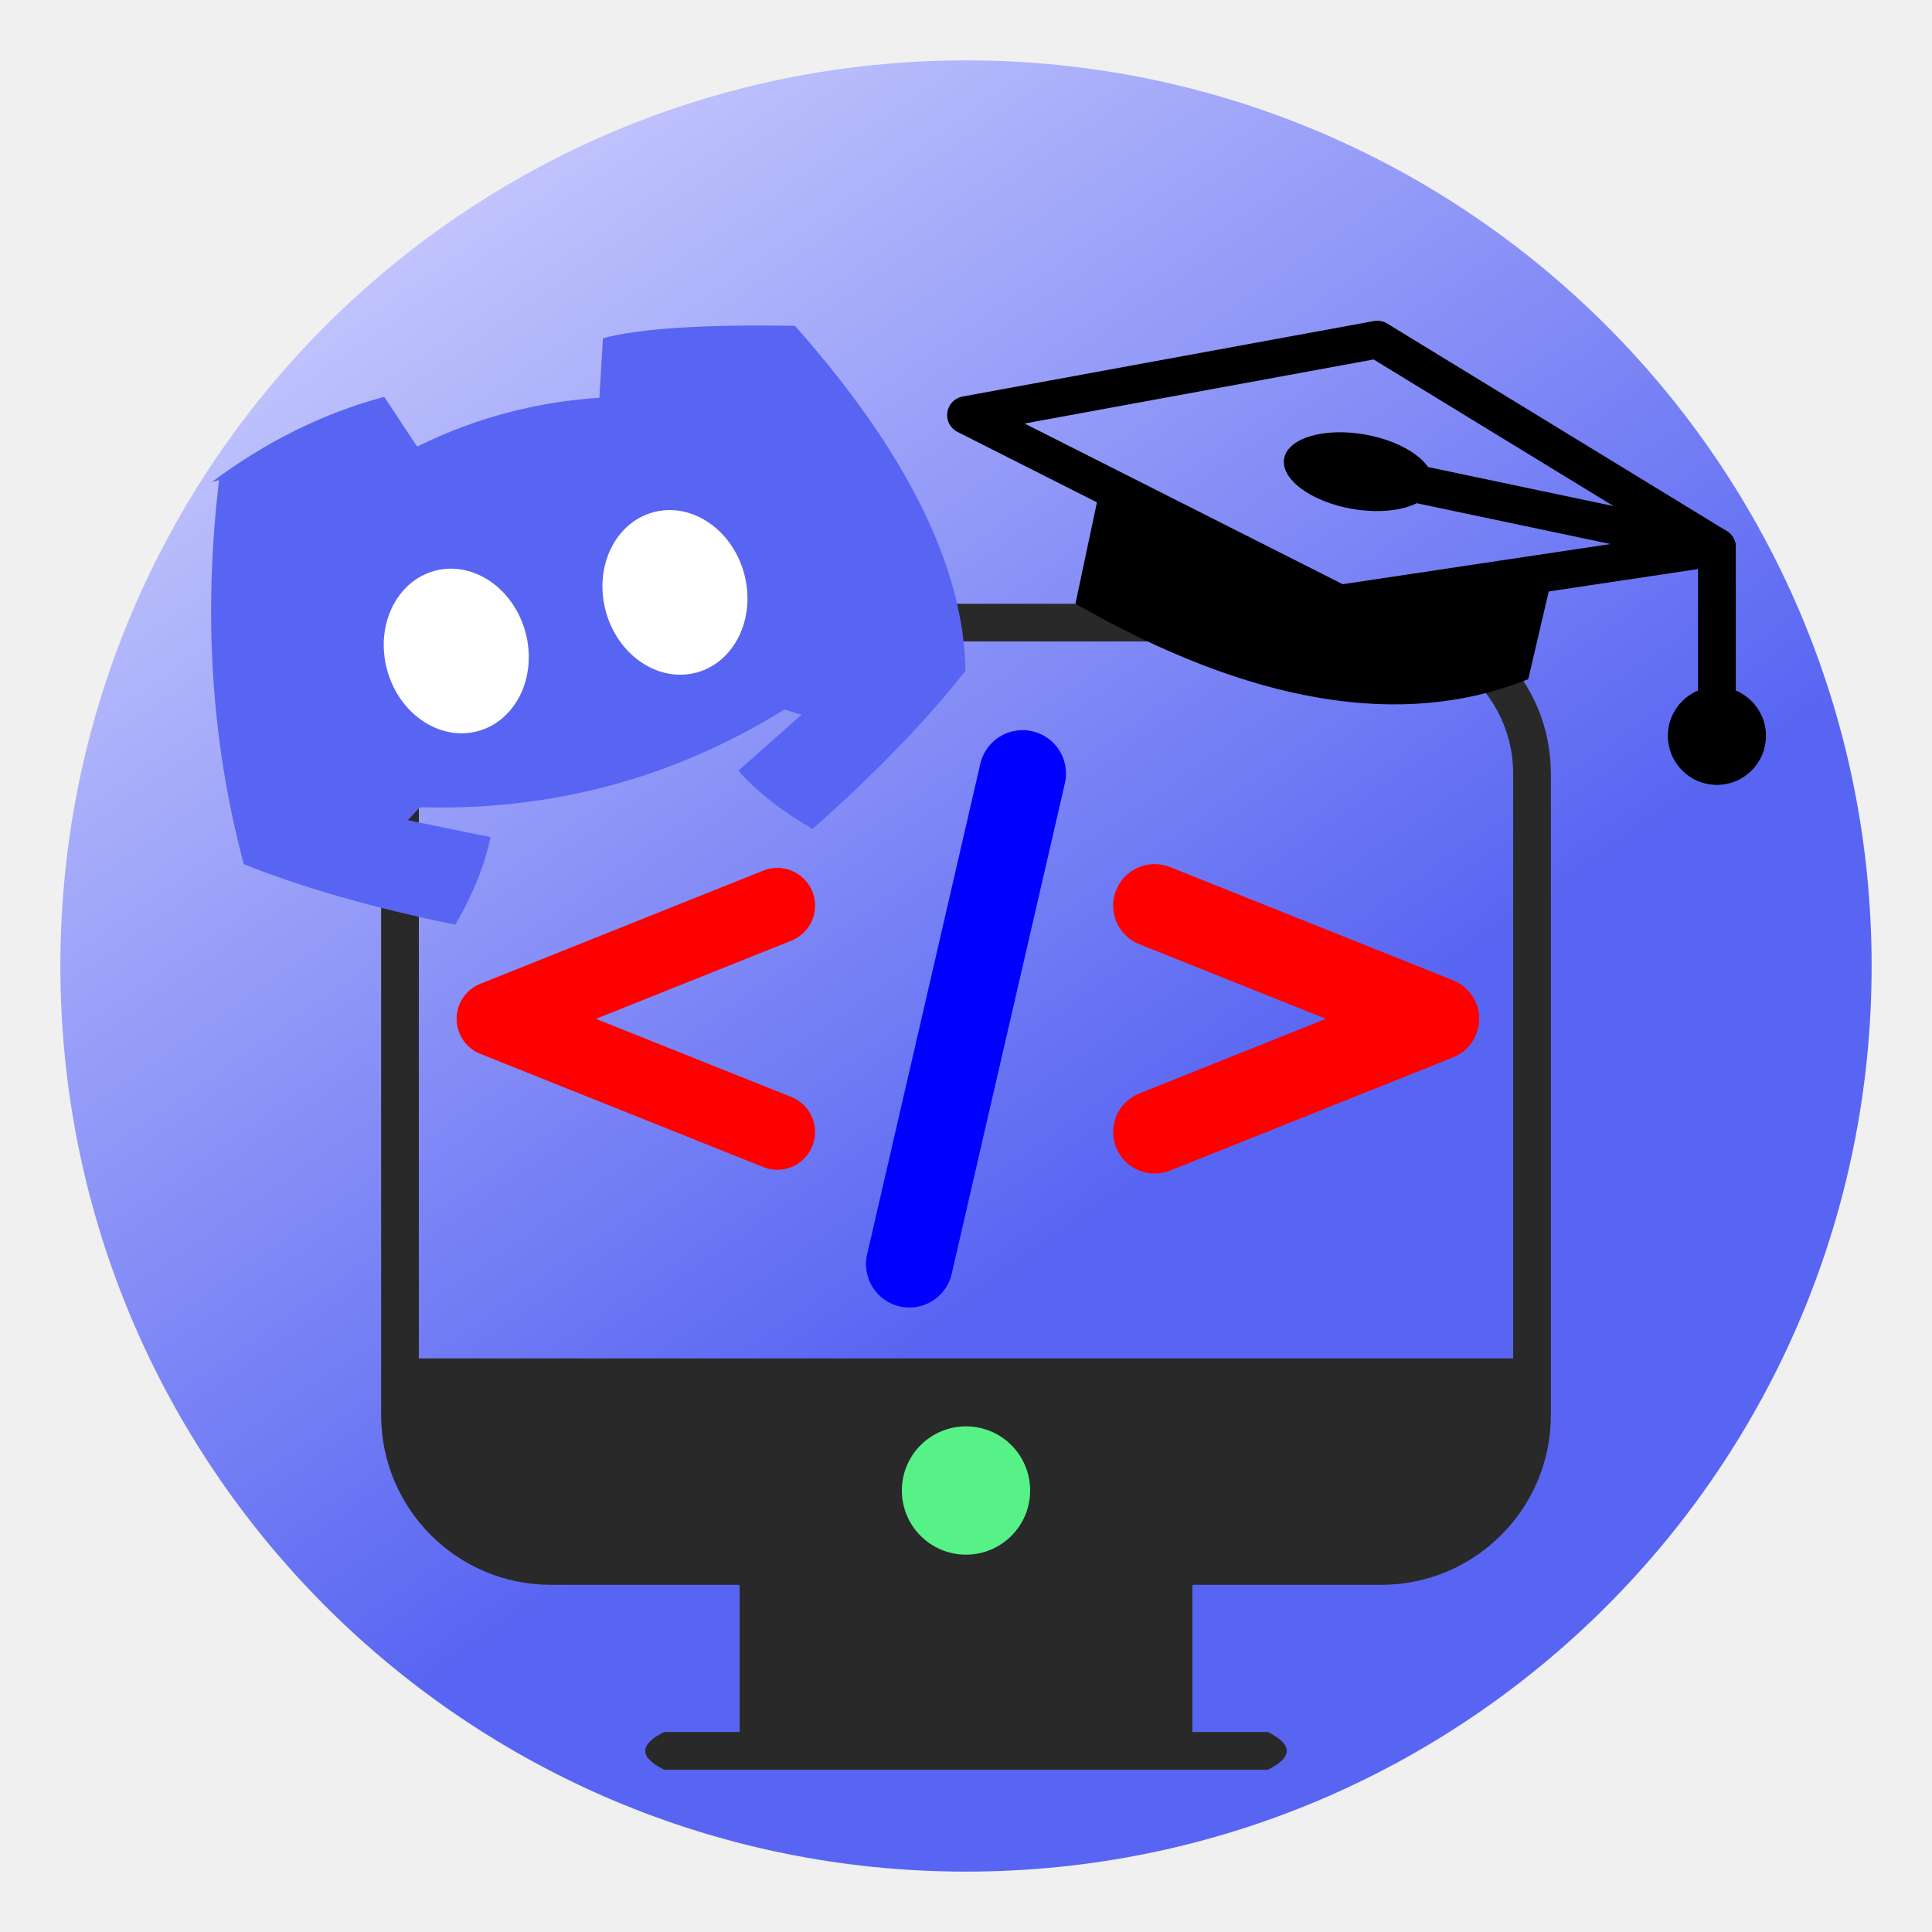
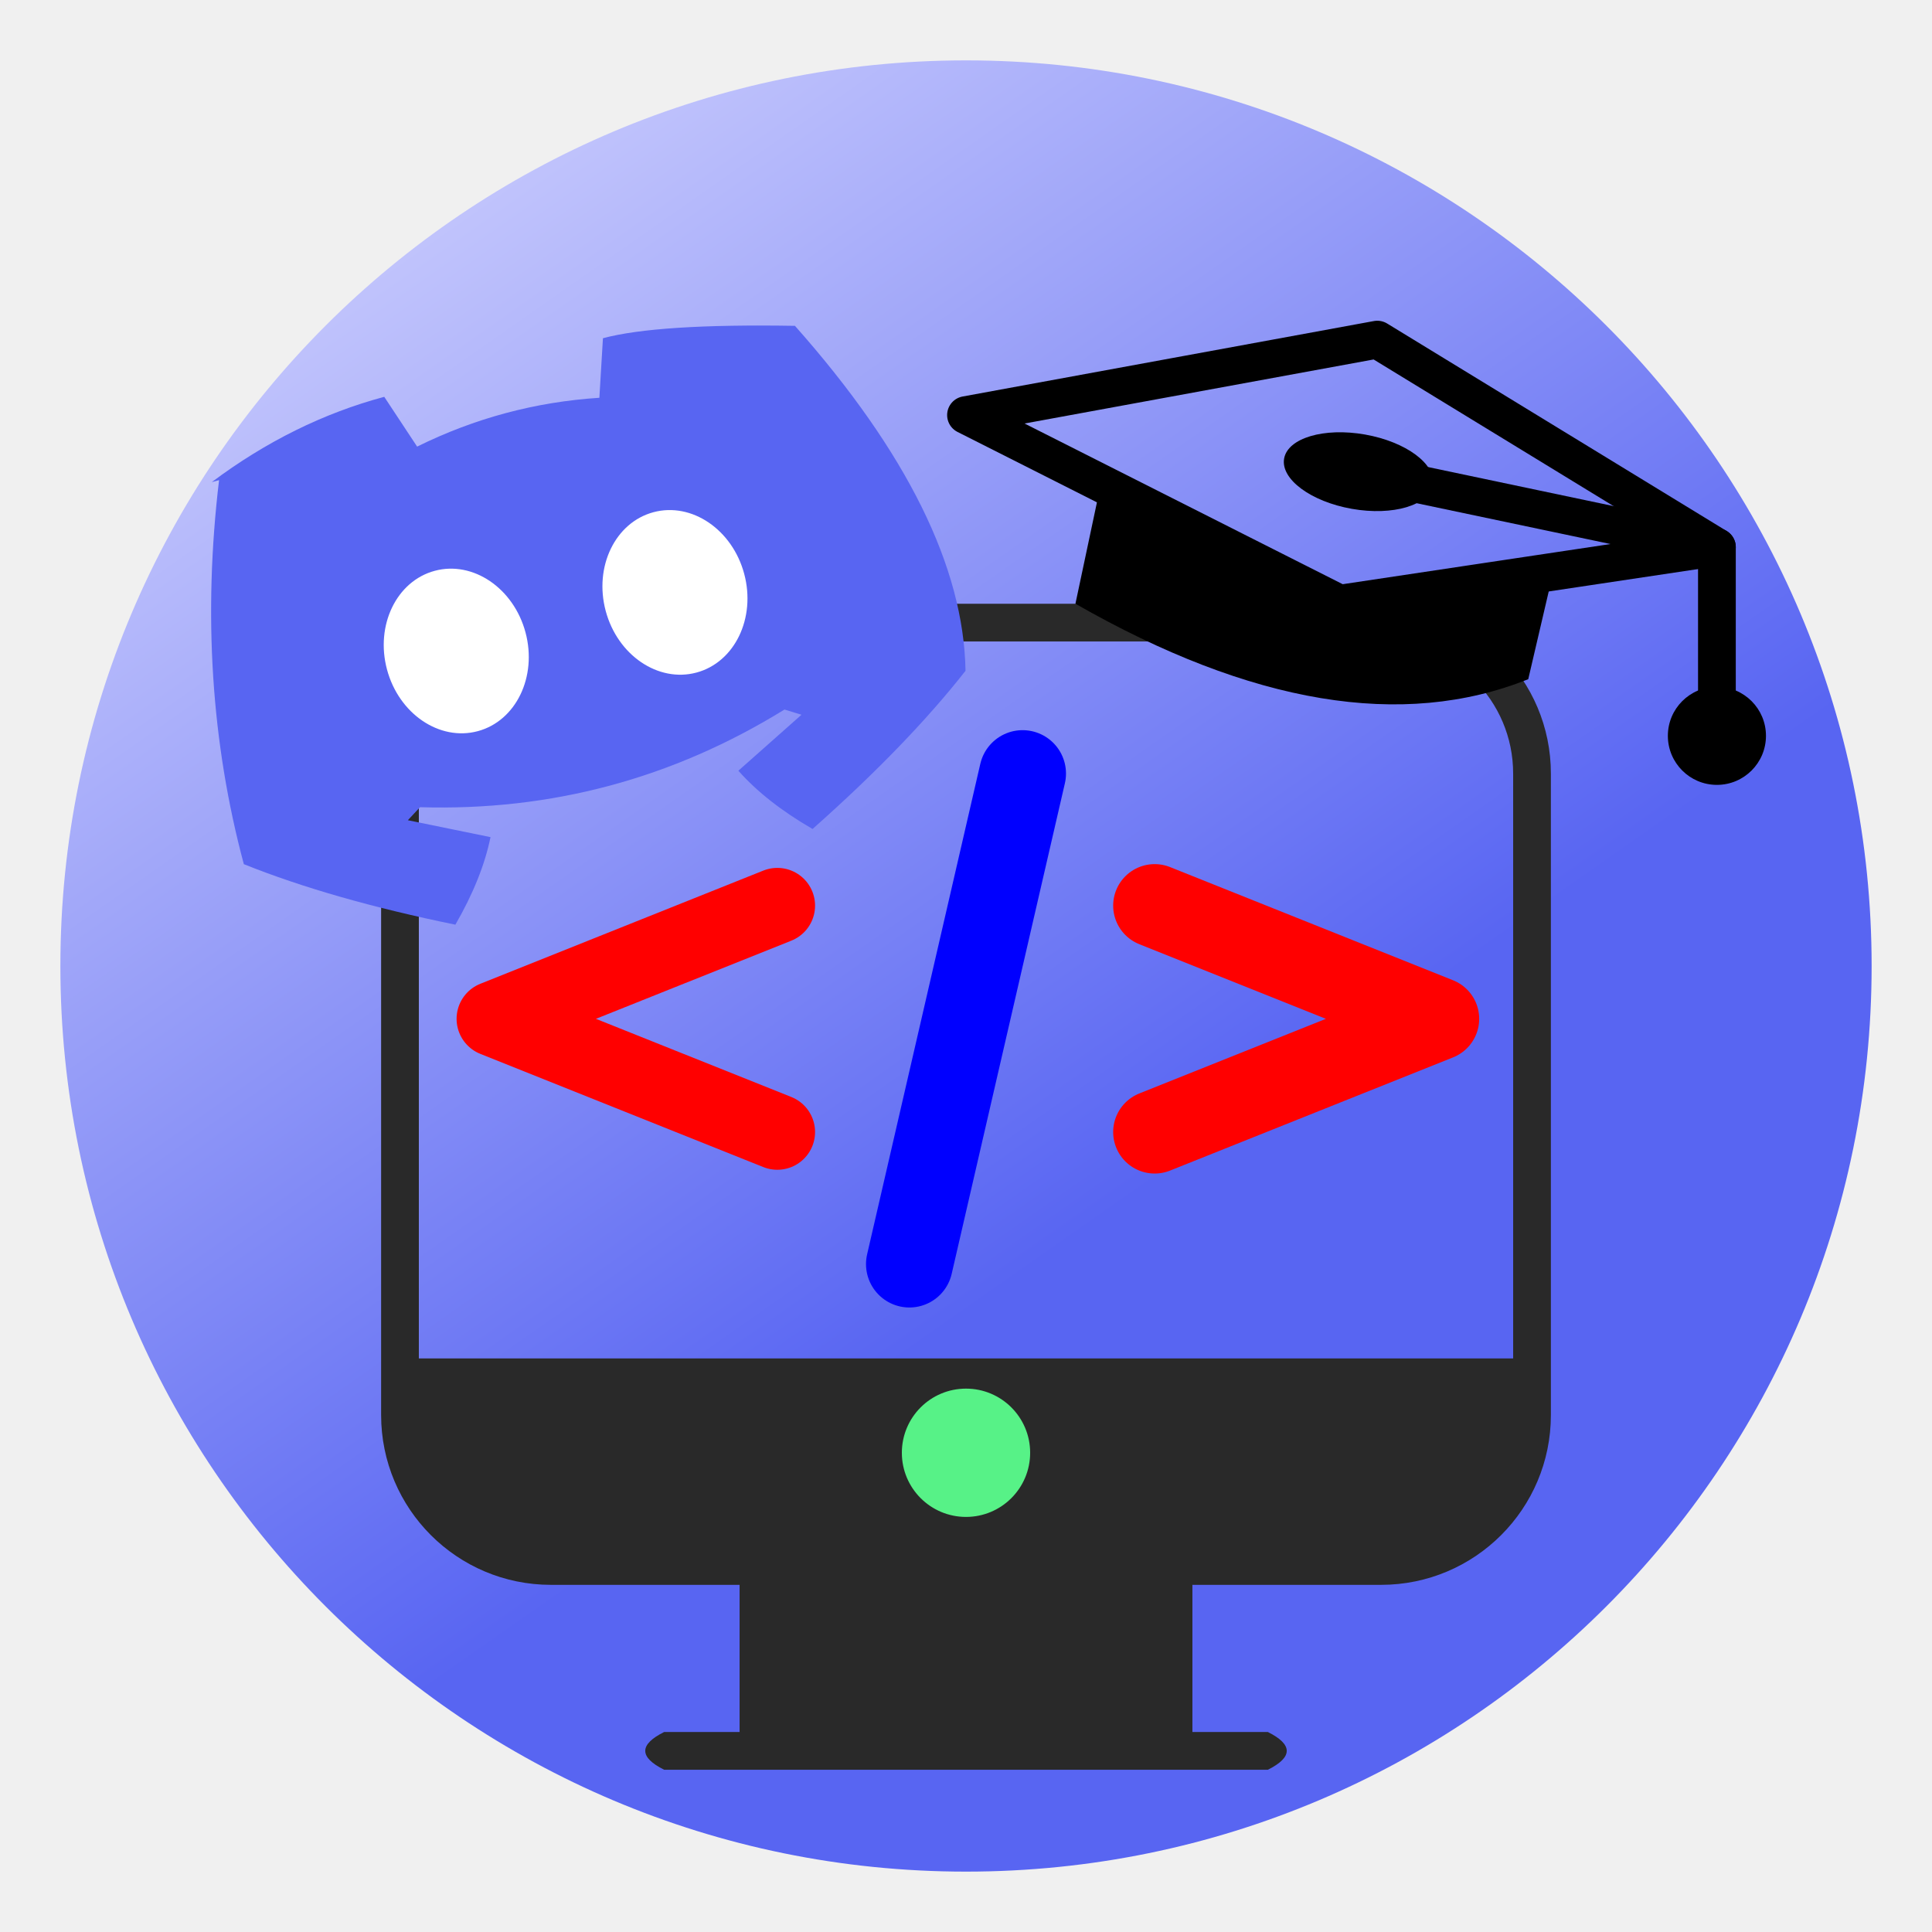
<svg xmlns="http://www.w3.org/2000/svg" viewBox="0 0 512 512">
  <defs>
    <linearGradient id="grad" x1="70%" y1="100%" x2="0%" y2="0%">
      <stop offset="0%" style="stop-color:#5865F2" />
      <stop offset="30%" style="stop-color:#5865F2" />
      <stop offset="100%" style="stop-color:#DFDFFF" />
    </linearGradient>
  </defs>
  <circle cx="256" cy="256" r="240" fill="url(#grad)" />
  <path d="M 206 240               l -75 30 75 30" fill="None" stroke="red" stroke-width="20" stroke-linecap="round" stroke-linejoin="round" />
  <path d="M 306 240              l 75 30 -75 30" fill="None" stroke="red" stroke-width="22" stroke-linecap="round" stroke-linejoin="round" />
  <path d="M 271 205              l -30 130" fill="None" stroke="blue" stroke-width="23" stroke-linecap="round" stroke-linejoin="round" />
  <g stroke="#292929" fill="#292929">
    <rect x="106" y="165" width="300" height="250" fill="None" stroke-width="10" rx="40" />
    <path d="M 106 360              h 300              v 15              q 0 40 -40 40              h -220              q -40 0 -40 -40              z" stroke="None" />
    <path d="M 196 419              h 120              v 40              h 20              q 10 5 0 10              h -160              q -10 -5 0 -10              h 20              z" stroke="None" />
  </g>
-   <circle cx="256" cy="395" r="17" fill="#57F287">
+   <circle cx="256" cy="385" r="17" fill="#57F287">
    <animate attributeName="fill" values="#57F287;#FEE75C;#57F287" keyTimes="0;0.5;1" dur="3s" repeatCount="indefinite" />
  </circle>
  <path d="M 285 160               q 70 40 120 20              l 7 -30 -60 7 -60 -30 z" stroke="None" fill="black" />
  <polygon points="256,110 355,160 455,145 365,90" stroke="black" fill="None" stroke-width="10" stroke-linejoin="round" />
  <ellipse cx="360" cy="125" rx="20" ry="10" transform="rotate(10 360 125)" />
  <path d="M 360 125 l 95 20 v 50" stroke="black" stroke-width="10" stroke-linejoin="round" fill="None" />
  <circle cx="455" cy="195" r="13" />
  <g transform="rotate(-15 165 140)">
    <path d="M 65 100              q -20 50 -20 100                20 15 50 30                10 -10 15 -20              l -20 -10                4 -2.5              q 50 15 100 0              l 4 2.5                -20 10              q 5 10 15 20                30 -15 50 -30                10 -40 -20 -100                -35 -10 -50 -10              l -5 15              q -25 -5 -50 0              l -5 -15              q -25 0 -50 10              " fill="#5865F2" stroke="None" />
    <ellipse rx="19" ry="22" cx="114" cy="160" fill="white" stroke="None" />
    <ellipse rx="19" ry="22" cx="174" cy="160" fill="white" stroke="None" />
  </g>
</svg>
